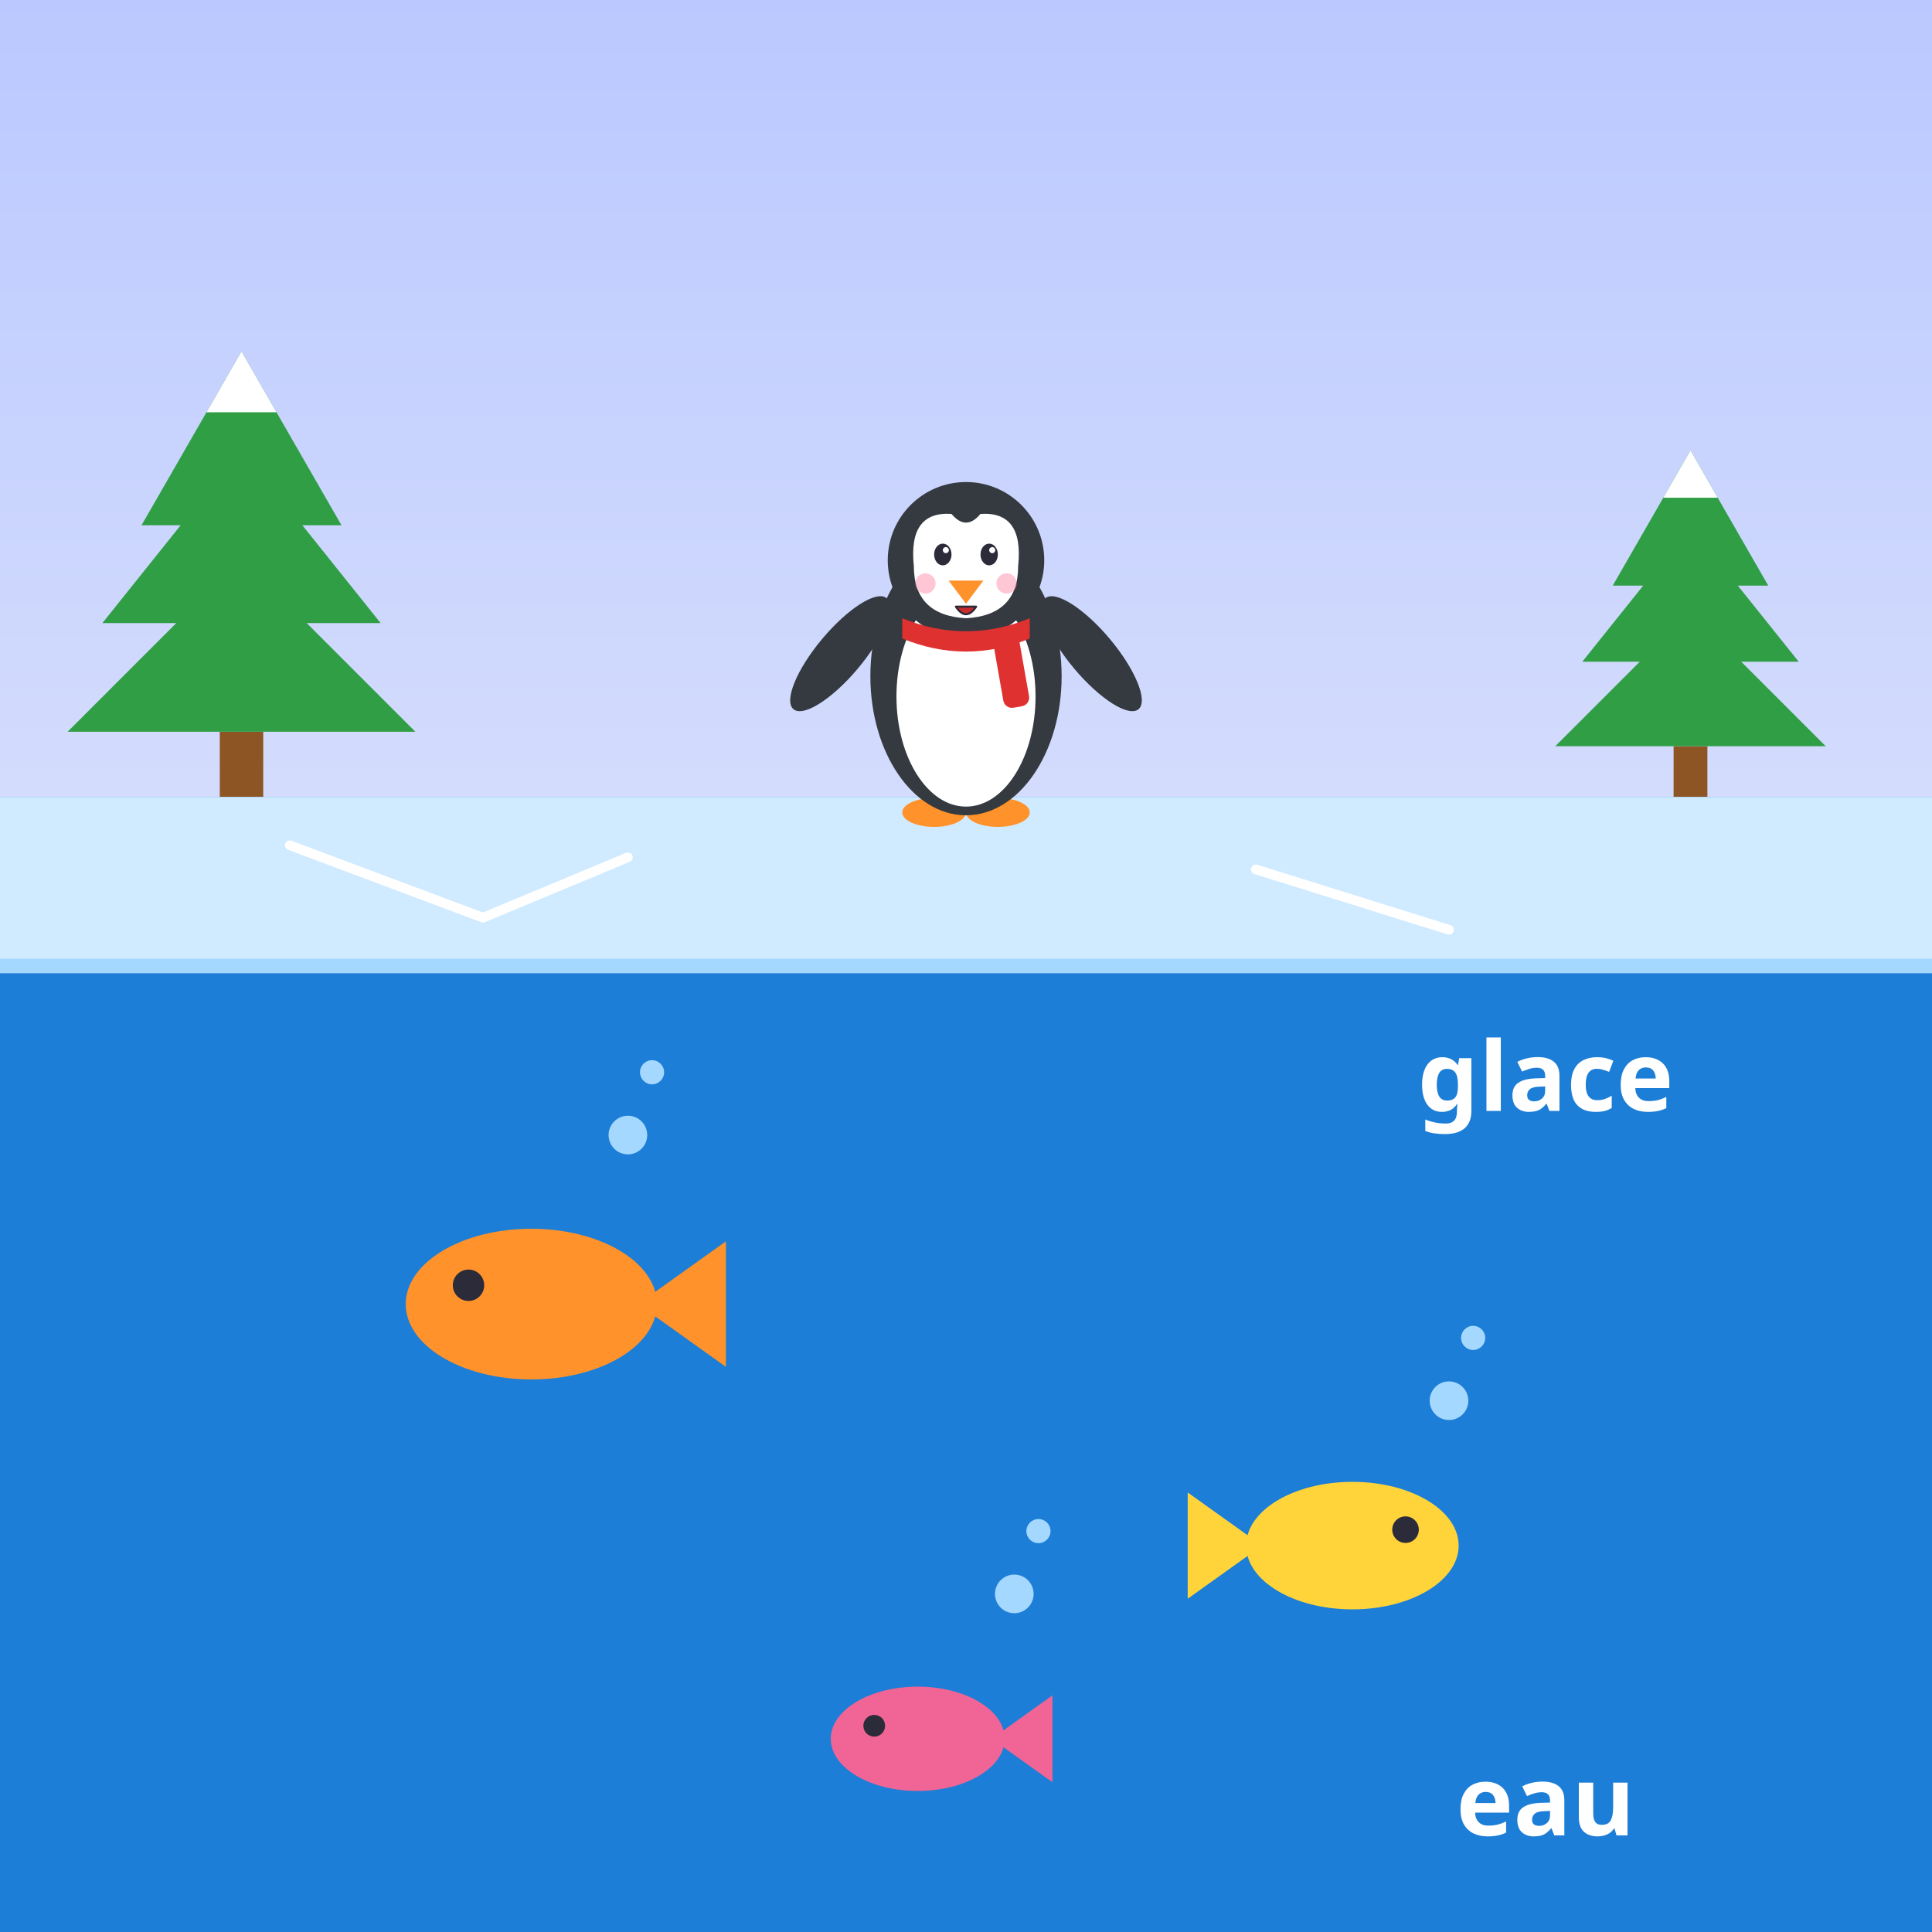
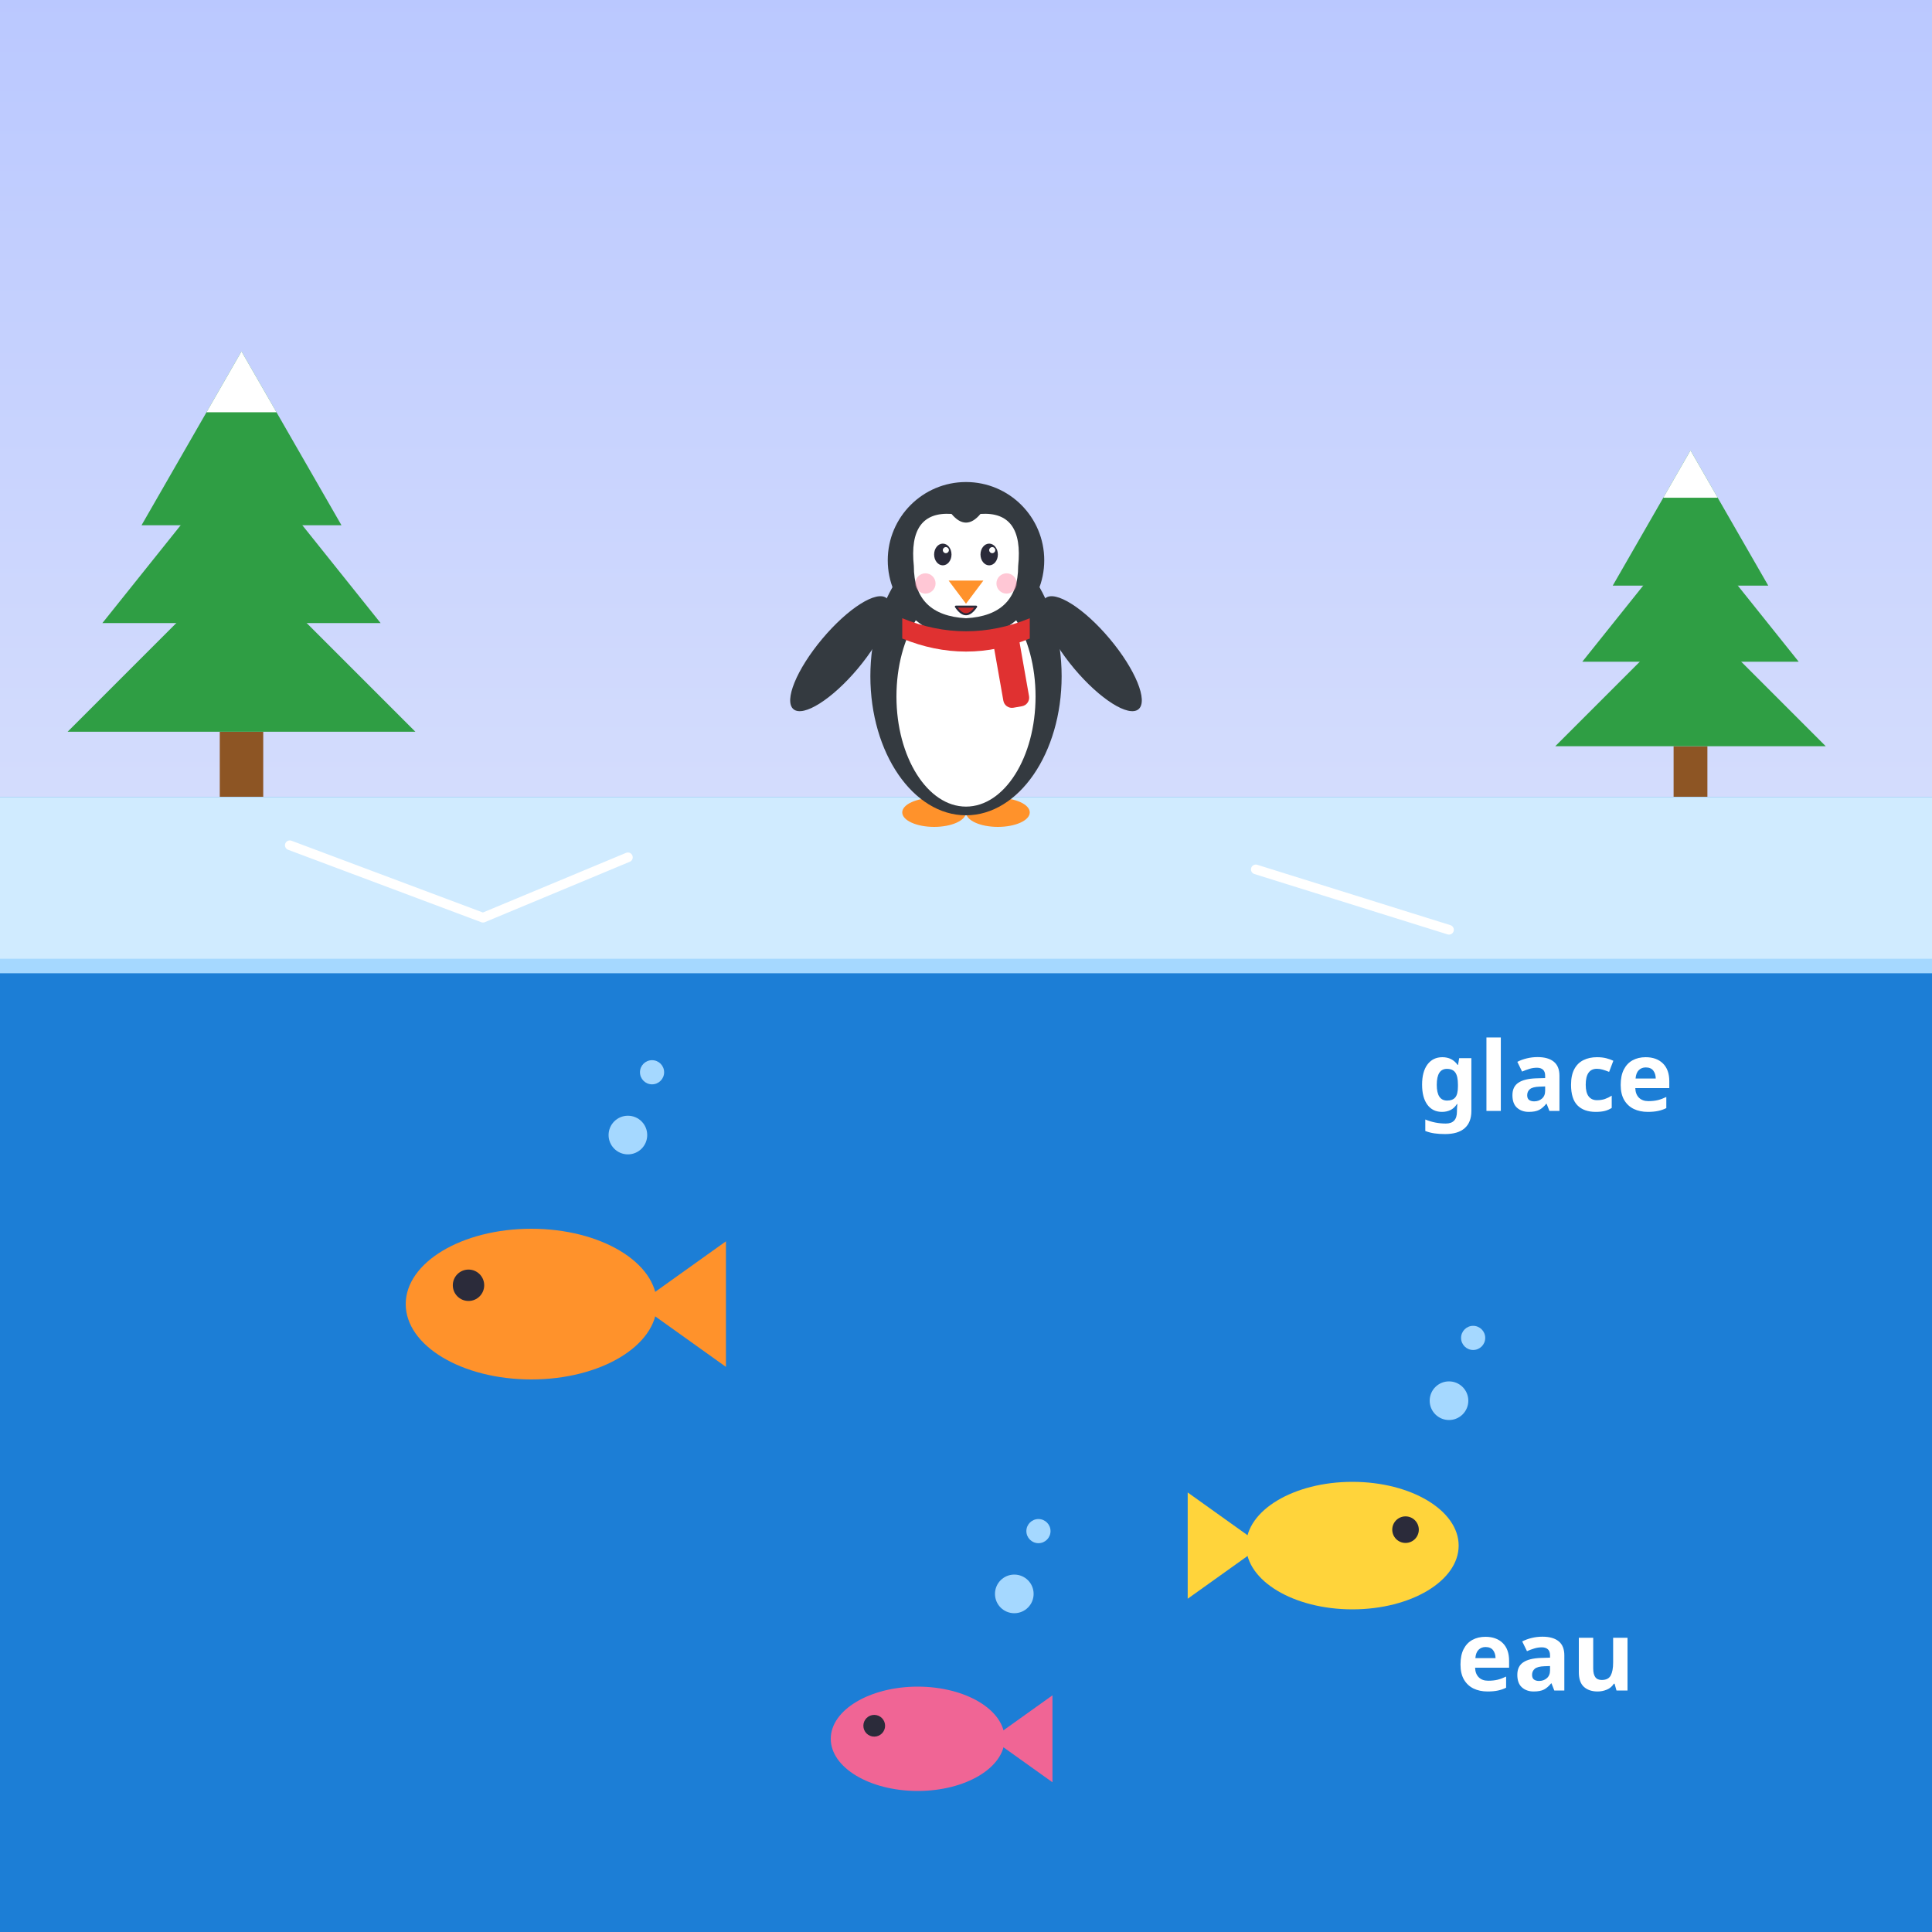
<svg xmlns="http://www.w3.org/2000/svg" viewBox="0 0 800 800" width="800" height="800">
  <defs>
    <linearGradient id="ciel" x1="0" y1="0" x2="0" y2="1">
      <stop offset="0" stop-color="#bac8ff" />
      <stop offset="1" stop-color="#f8f9fa" />
    </linearGradient>
  </defs>
  <rect width="800" height="800" fill="url(#ciel)" />
  <g transform="translate(100 330) scale(0.9 0.9)">
    <rect x="-10" y="-30" width="20" height="30" fill="#8d5524" />
    <polygon points="-80,-30 80,-30 0,-110" fill="#2f9e44" />
    <polygon points="-28.0,-82 28.0,-82 0,-110" fill="#fff" />
    <polygon points="-64,-80 64,-80 0,-160" fill="#2f9e44" />
    <polygon points="-22.4,-132 22.4,-132 0,-160" fill="#fff" />
    <polygon points="-46,-125 46,-125 0,-205" fill="#2f9e44" />
    <polygon points="-16.1,-177 16.1,-177 0,-205" fill="#fff" />
  </g>
  <g transform="translate(700 330) scale(0.7 0.7)">
    <rect x="-10" y="-30" width="20" height="30" fill="#8d5524" />
    <polygon points="-80,-30 80,-30 0,-110" fill="#2f9e44" />
    <polygon points="-28.0,-82 28.0,-82 0,-110" fill="#fff" />
    <polygon points="-64,-80 64,-80 0,-160" fill="#2f9e44" />
    <polygon points="-22.4,-132 22.4,-132 0,-160" fill="#fff" />
    <polygon points="-46,-125 46,-125 0,-205" fill="#2f9e44" />
    <polygon points="-16.1,-177 16.1,-177 0,-205" fill="#fff" />
  </g>
  <rect x="0" y="330" width="800" height="470" fill="#1c7ed6" />
  <rect x="0" y="330" width="800" height="70" fill="#d0ebff" />
  <path d="M 0 400 L 800 400" fill="none" stroke="#a5d8ff" stroke-width="6" stroke-linecap="round" stroke-linejoin="round" />
  <path d="M 120 350 L 200 380 L 260 355 M 520 360 L 600 385" fill="none" stroke="#fff" stroke-width="4" stroke-linecap="round" stroke-linejoin="round" />
  <g transform="translate(400 340) scale(0.6 0.6)">
    <ellipse cx="-22" cy="-6" rx="22" ry="10" fill="#ff922b" />
    <ellipse cx="22" cy="-6" rx="22" ry="10" fill="#ff922b" />
    <g transform="translate(-58 -150) rotate(40)">
      <ellipse cx="0" cy="45" rx="16" ry="50" fill="#343a40" />
    </g>
    <g transform="translate(58 -150) rotate(-40)">
      <ellipse cx="0" cy="45" rx="16" ry="50" fill="#343a40" />
    </g>
    <ellipse cx="0" cy="-100" rx="66" ry="96" fill="#343a40" />
    <ellipse cx="0" cy="-86" rx="48" ry="76" fill="#fff" />
    <circle cx="0" cy="-180" r="54" fill="#343a40" />
    <path d="M -36 -176 Q -40 -214 -10 -212 Q 0 -200 10 -212 Q 40 -214 36 -176 Q 36 -142 0 -140 Q -36 -142 -36 -176 Z" fill="#fff" />
    <ellipse cx="-16" cy="-184" rx="6" ry="7.5" fill="#2b2b3a" />
    <ellipse cx="16" cy="-184" rx="6" ry="7.5" fill="#2b2b3a" />
    <circle cx="-13.9" cy="-187" r="2.1" fill="#fff" />
    <circle cx="18.1" cy="-187" r="2.1" fill="#fff" />
    <path d="M -12 -166 L 12 -166 L 0 -150 Z" fill="#ff922b" />
    <circle cx="-28" cy="-164" r="7" fill="#ff8fab" opacity="0.5" />
    <circle cx="28" cy="-164" r="7" fill="#ff8fab" opacity="0.5" />
    <path d="M -7 -148 Q 0 -137.5 7 -148 Z" fill="#c92a2a" stroke="#2b2b3a" stroke-width="1.4" stroke-linecap="round" stroke-linejoin="round" />
    <path d="M -44 -140 Q 0 -122 44 -140 L 44 -126 Q 0 -108 -44 -126 Z" fill="#e03131" />
    <rect x="18" y="-128" width="18" height="50" rx="6" fill="#e03131" transform="rotate(-10 27 -128)" />
  </g>
  <g transform="translate(220 540) scale(1.3 1.3)">
    <ellipse cx="0" cy="0" rx="40" ry="24" fill="#ff922b" />
    <polygon points="34,0 62,-20 62,20" fill="#ff922b" />
    <circle cx="-20" cy="-6" r="5" fill="#2b2b3a" />
  </g>
  <g transform="translate(560 640) scale(-1.1 1.1)">
    <ellipse cx="0" cy="0" rx="40" ry="24" fill="#ffd43b" />
    <polygon points="34,0 62,-20 62,20" fill="#ffd43b" />
    <circle cx="-20" cy="-6" r="5" fill="#2b2b3a" />
  </g>
  <g transform="translate(380 720) scale(0.9 0.9)">
    <ellipse cx="0" cy="0" rx="40" ry="24" fill="#f06595" />
    <polygon points="34,0 62,-20 62,20" fill="#f06595" />
    <circle cx="-20" cy="-6" r="5" fill="#2b2b3a" />
  </g>
  <circle cx="260" cy="470" r="8" fill="#a5d8ff" />
  <circle cx="270" cy="444" r="5" fill="#a5d8ff" />
  <circle cx="600" cy="580" r="8" fill="#a5d8ff" />
  <circle cx="610" cy="554" r="5" fill="#a5d8ff" />
  <circle cx="420" cy="660" r="8" fill="#a5d8ff" />
  <circle cx="430" cy="634" r="5" fill="#a5d8ff" />
  <text x="640" y="460" font-family="Fredoka, Andika, sans-serif" font-weight="700" font-size="40" text-anchor="middle" fill="#fff">glace</text>
-   <text x="640" y="760" font-family="Fredoka, Andika, sans-serif" font-weight="700" font-size="40" text-anchor="middle" fill="#fff">eau</text>
+   <text x="640" y="700" font-family="Fredoka, Andika, sans-serif" font-weight="700" font-size="40" text-anchor="middle" fill="#fff">eau</text>
</svg>
